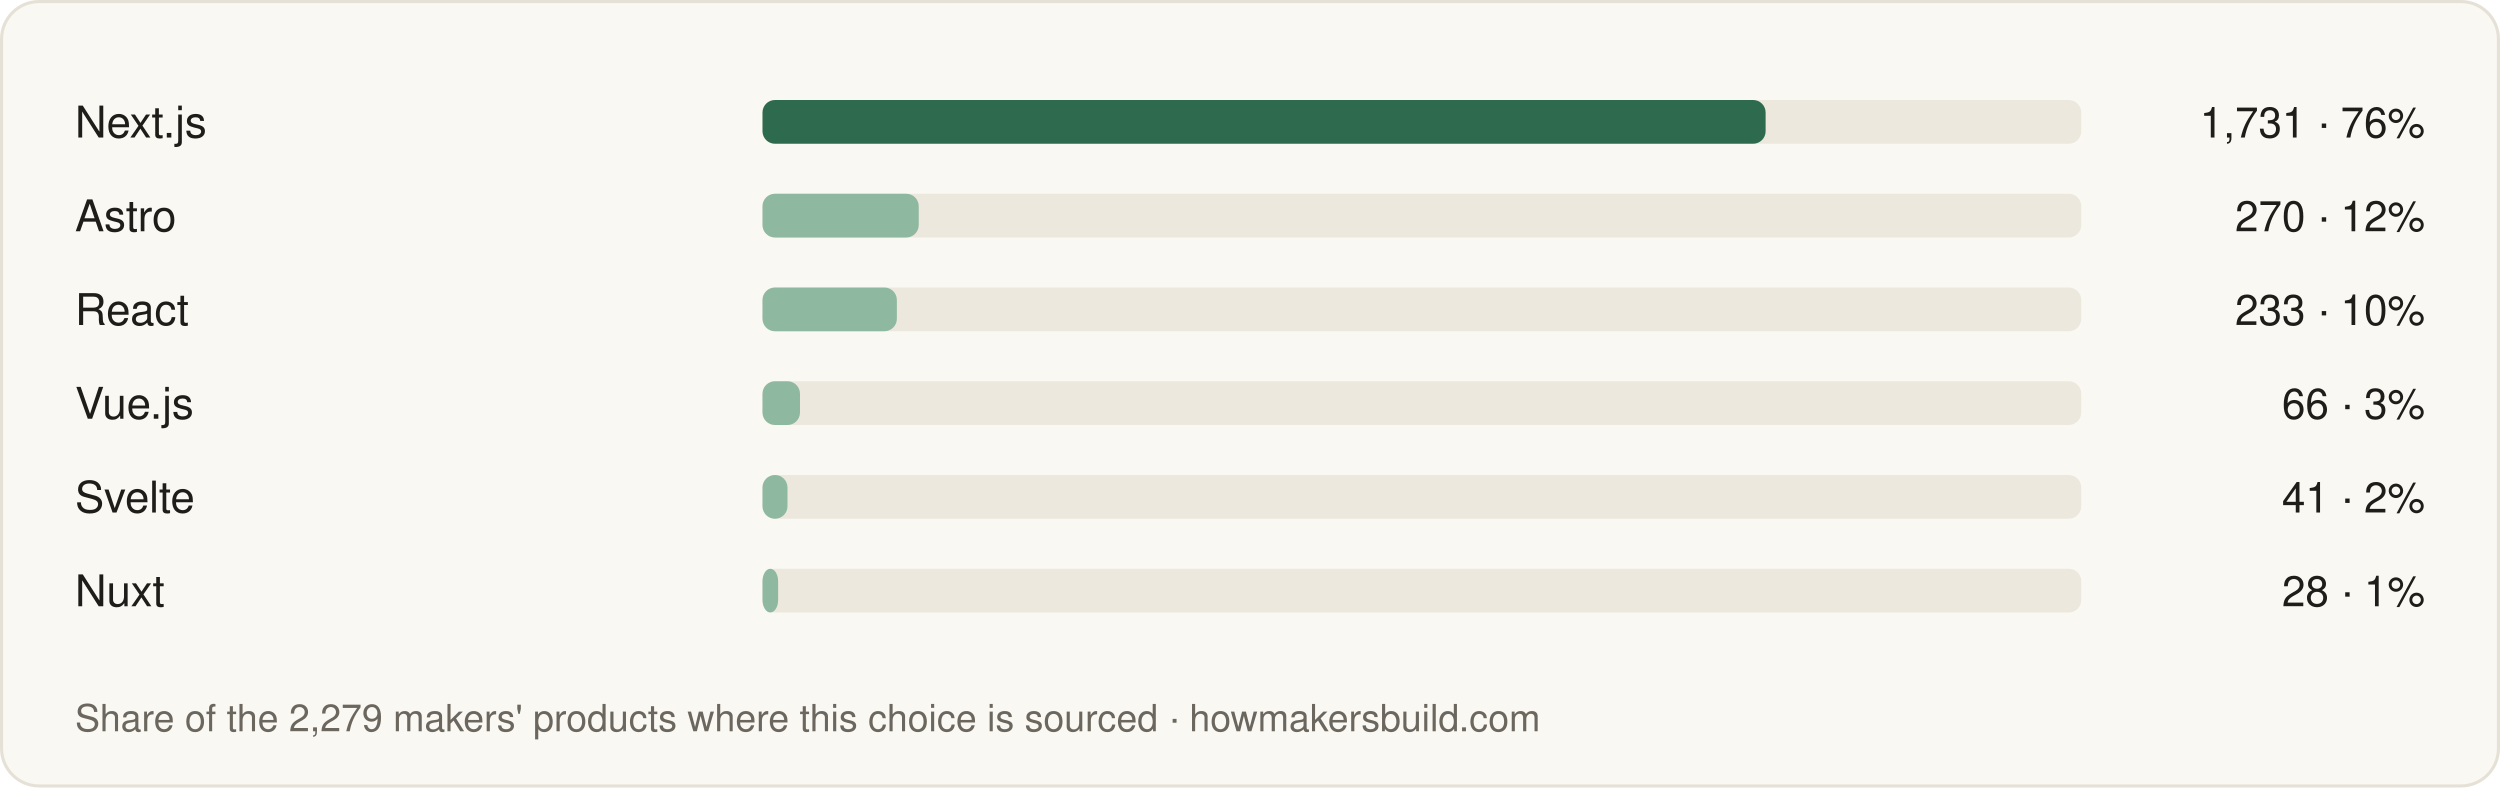
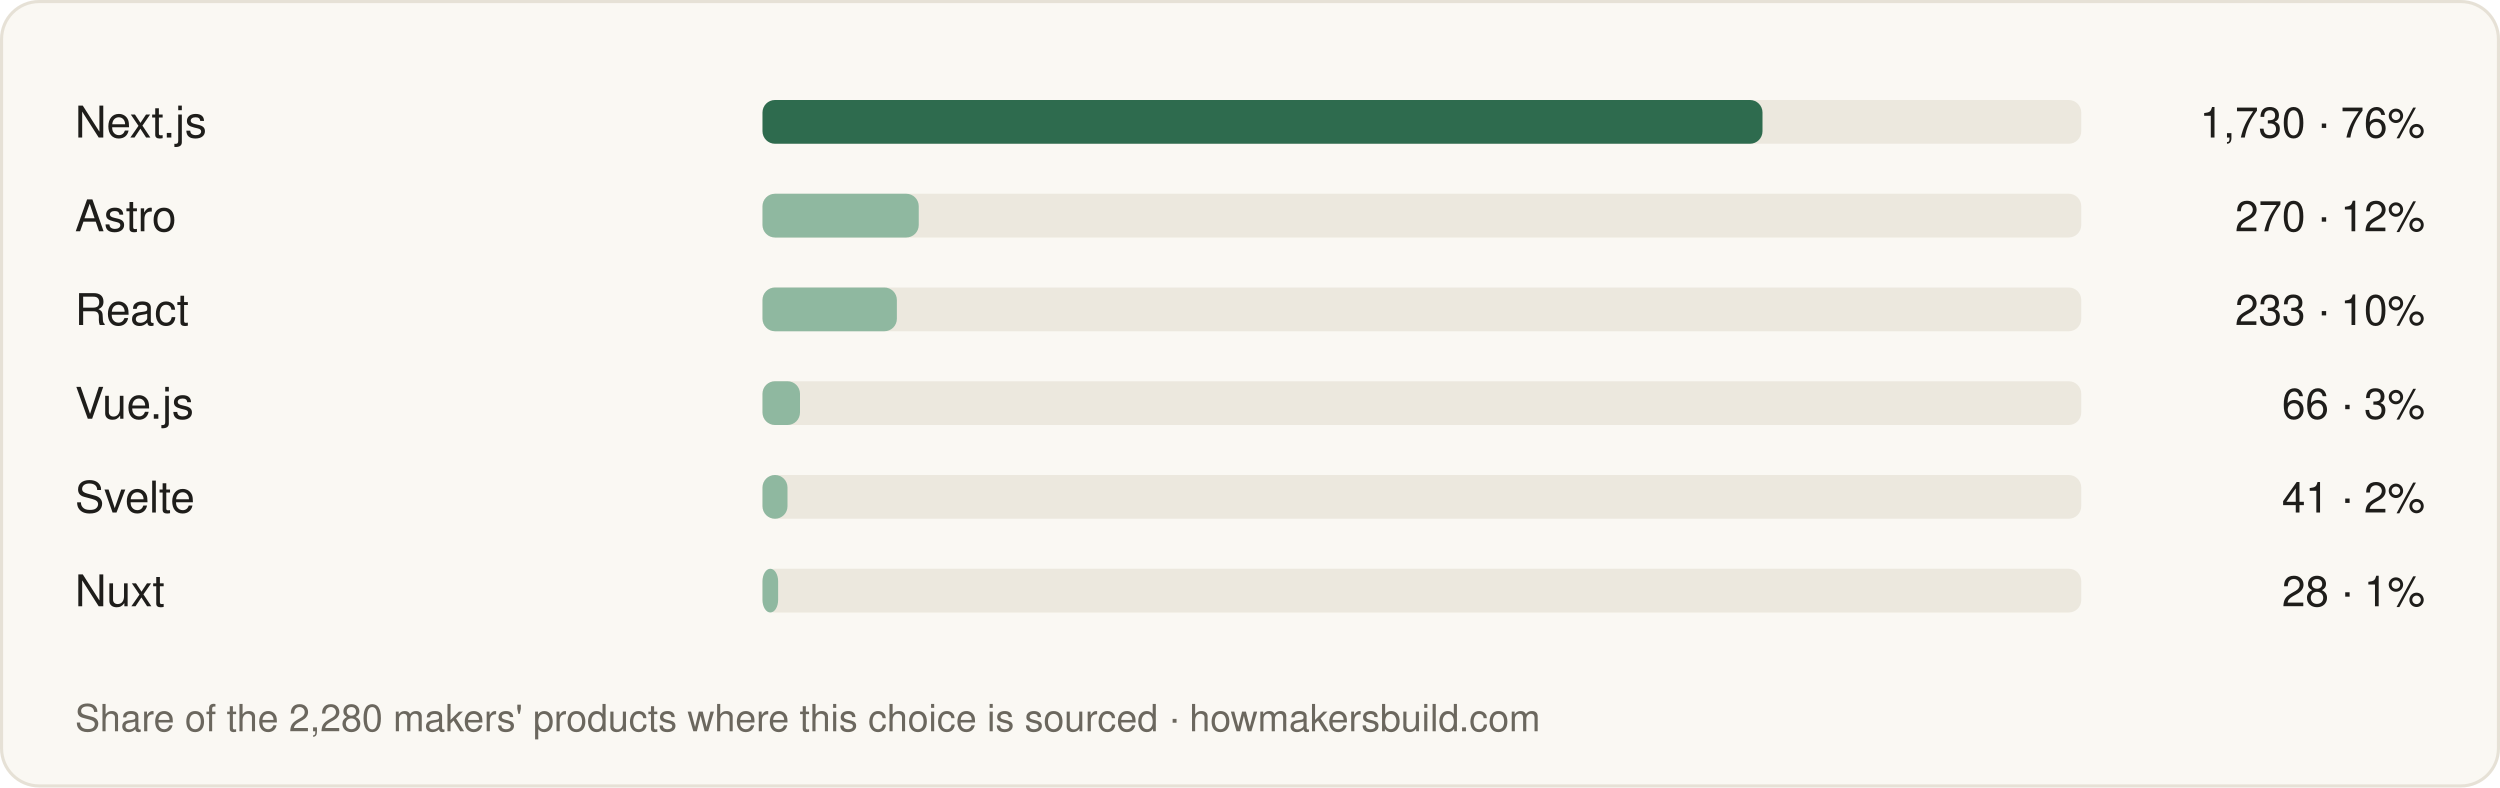
<svg xmlns="http://www.w3.org/2000/svg" width="800" height="252" viewBox="0 0 800 252" font-family="-apple-system, BlinkMacSystemFont, 'Segoe UI', Helvetica, Arial, sans-serif">
  <rect x="0.5" y="0.5" width="799" height="251" rx="12" fill="#faf8f3" stroke="#e6e1d6" />
  <text x="24" y="44" font-size="14" fill="#1e1d1a">Next.js</text>
  <rect x="244" y="32" width="422" height="14" rx="4" fill="#ece8de" />
-   <rect x="244" y="32" width="321" height="14" rx="4" fill="#2e6b4e" />
-   <text x="776" y="44" font-size="13.5" text-anchor="end" fill="#1e1d1a">1,731 · 76%</text>
+   <rect x="244" y="32" width="320" height="14" rx="4" fill="#2e6b4e" />
+   <text x="776" y="44" font-size="13.5" text-anchor="end" fill="#1e1d1a">1,730 · 76%</text>
  <text x="24" y="74" font-size="14" fill="#1e1d1a">Astro</text>
  <rect x="244" y="62" width="422" height="14" rx="4" fill="#ece8de" />
  <rect x="244" y="62" width="50" height="14" rx="4" fill="#8fb8a0" />
  <text x="776" y="74" font-size="13.5" text-anchor="end" fill="#1e1d1a">270 · 12%</text>
  <text x="24" y="104" font-size="14" fill="#1e1d1a">React</text>
  <rect x="244" y="92" width="422" height="14" rx="4" fill="#ece8de" />
  <rect x="244" y="92" width="43" height="14" rx="4" fill="#8fb8a0" />
  <text x="776" y="104" font-size="13.5" text-anchor="end" fill="#1e1d1a">233 · 10%</text>
  <text x="24" y="134" font-size="14" fill="#1e1d1a">Vue.js</text>
  <rect x="244" y="122" width="422" height="14" rx="4" fill="#ece8de" />
  <rect x="244" y="122" width="12" height="14" rx="4" fill="#8fb8a0" />
  <text x="776" y="134" font-size="13.5" text-anchor="end" fill="#1e1d1a">66 · 3%</text>
  <text x="24" y="164" font-size="14" fill="#1e1d1a">Svelte</text>
  <rect x="244" y="152" width="422" height="14" rx="4" fill="#ece8de" />
  <rect x="244" y="152" width="8" height="14" rx="4" fill="#8fb8a0" />
  <text x="776" y="164" font-size="13.5" text-anchor="end" fill="#1e1d1a">41 · 2%</text>
  <text x="24" y="194" font-size="14" fill="#1e1d1a">Nuxt</text>
  <rect x="244" y="182" width="422" height="14" rx="4" fill="#ece8de" />
  <rect x="244" y="182" width="5" height="14" rx="4" fill="#8fb8a0" />
  <text x="776" y="194" font-size="13.5" text-anchor="end" fill="#1e1d1a">28 · 1%</text>
-   <text x="24" y="234" font-size="12" fill="#6b675e">Share of the 2,279 makers' products where this choice is sourced · howmakersbuild.com</text>
+   <text x="24" y="234" font-size="12" fill="#6b675e">Share of the 2,280 makers' products where this choice is sourced · howmakersbuild.com</text>
</svg>
